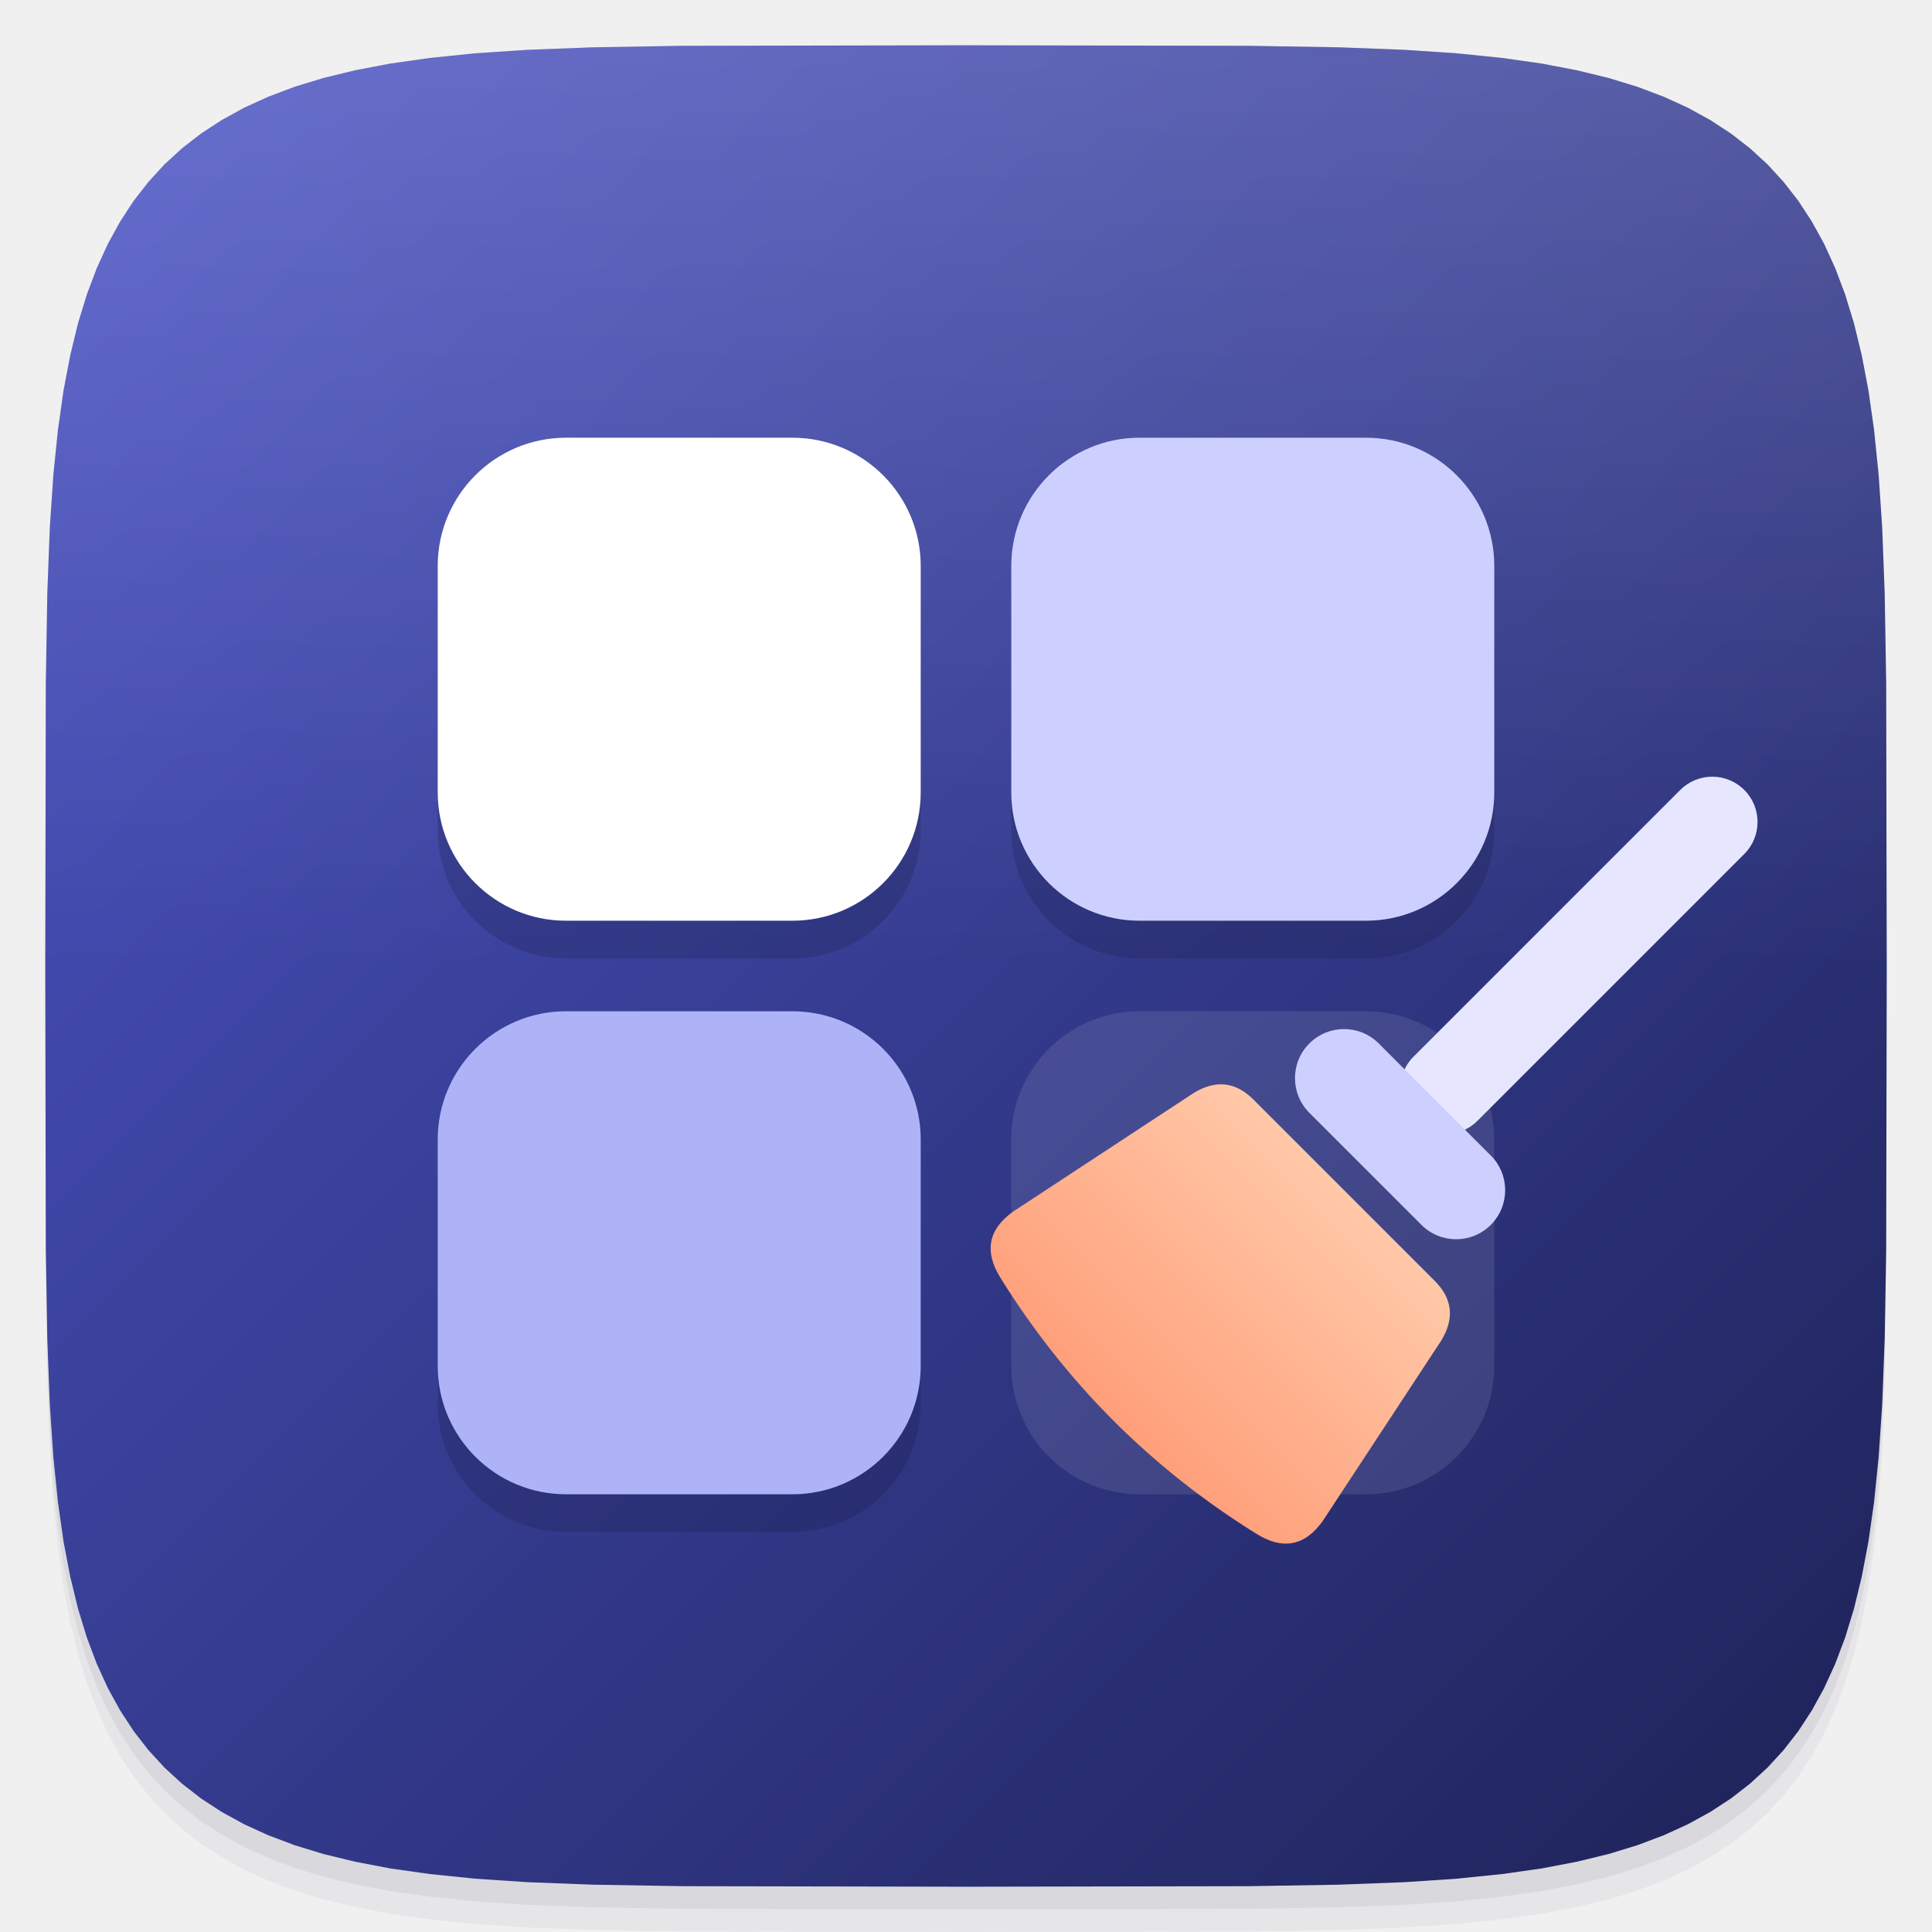
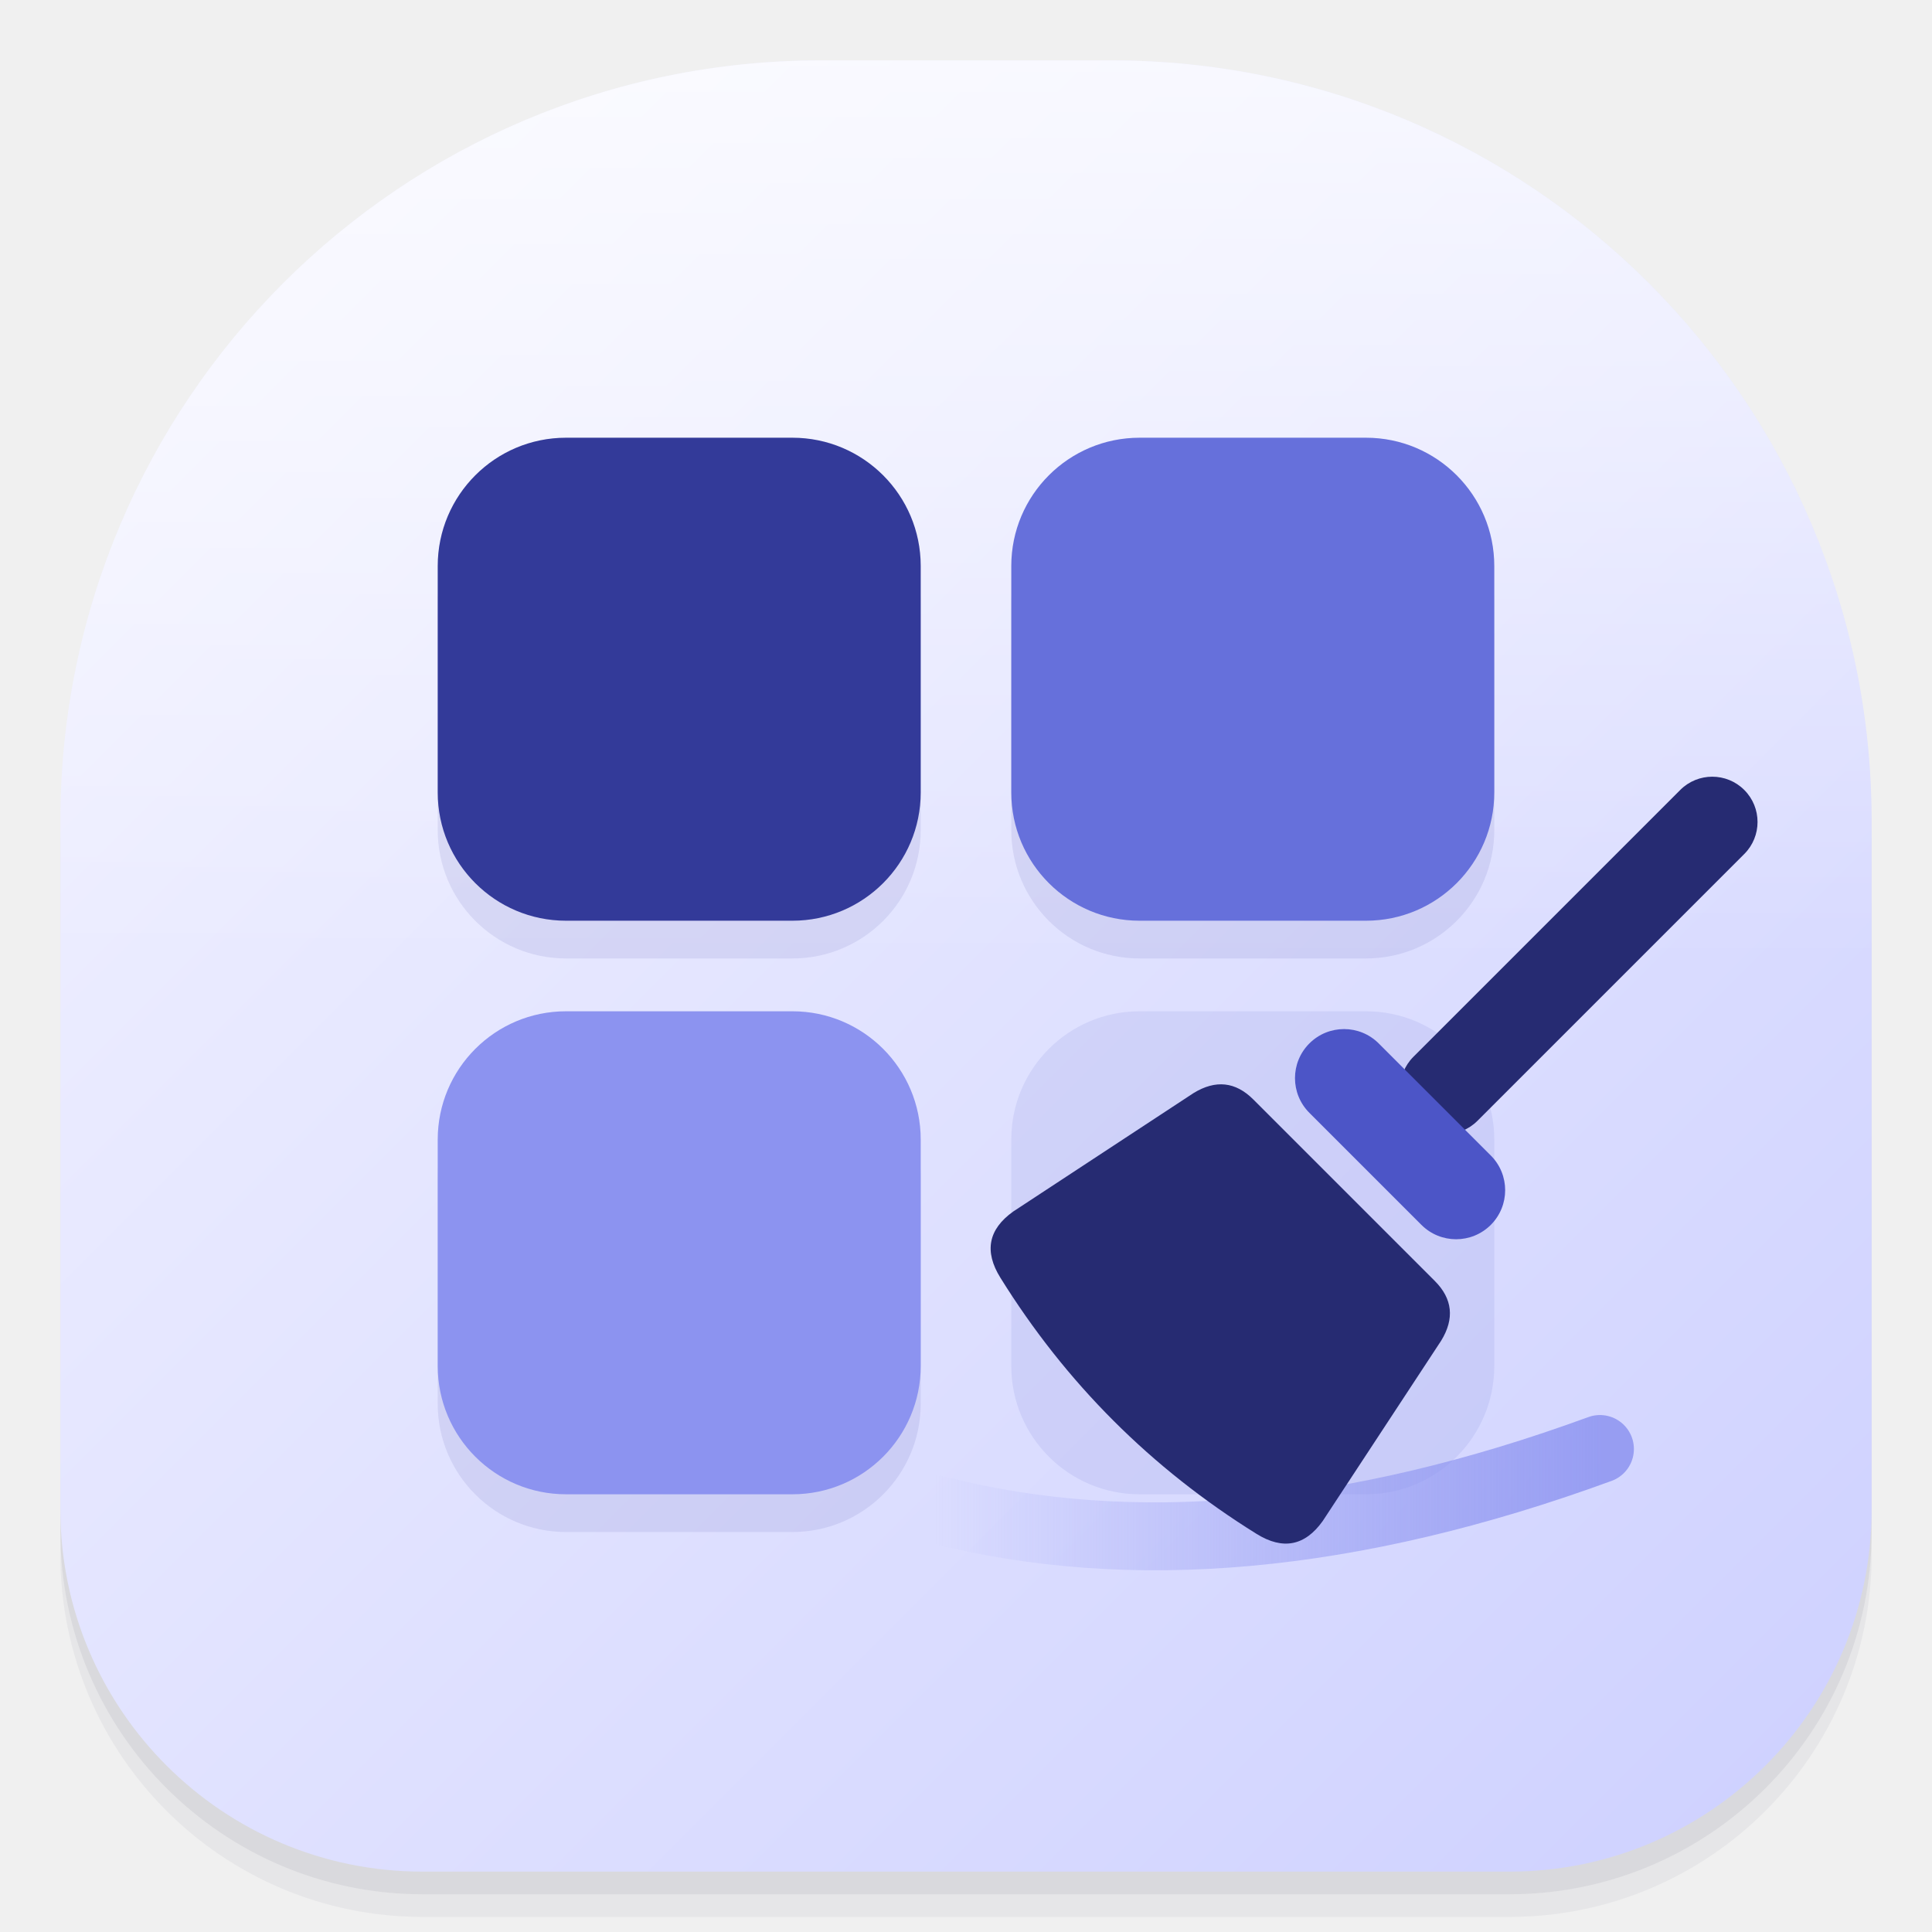
<svg xmlns="http://www.w3.org/2000/svg" viewBox="0 0 256 256" width="256" height="256">
  <defs>
    <linearGradient id="bg" x1="0" y1="0" x2="1" y2="1">
-       <stop offset="0" stop-color="#4C55C7" />
-       <stop offset="1" stop-color="#1E2257" />
+       <stop offset="0" stop-color="#F5F5FF" />
+       <stop offset="1" stop-color="#CDD0FF" />
    </linearGradient>
    <linearGradient id="hl" x1="0" y1="0" x2="0" y2="1">
-       <stop offset="0" stop-color="#FFFFFF" stop-opacity="0.16" />
+       <stop offset="0" stop-color="#FFFFFF" stop-opacity="0.7" />
      <stop offset="0.5" stop-color="#FFFFFF" stop-opacity="0" />
    </linearGradient>
    <linearGradient id="acc" x1="0" y1="0" x2="0" y2="1">
      <stop offset="0" stop-color="#FFC8A8" />
      <stop offset="1" stop-color="#FF9F7A" />
    </linearGradient>
    <linearGradient id="sweep" x1="0" y1="0" x2="1" y2="0">
      <stop offset="0" stop-color="#8C93F0" stop-opacity="0" />
      <stop offset="1" stop-color="#8C93F0" stop-opacity="0.85" />
    </linearGradient>
  </defs>
-   <path d="M250.00 128.00 L249.93 165.49 L249.73 177.44 L249.40 186.09 L248.93 193.09 L248.32 199.05 L247.58 204.27 L246.69 208.93 L245.67 213.13 L244.50 216.96 L243.18 220.46 L241.71 223.68 L240.08 226.64 L238.30 229.37 L236.34 231.89 L234.21 234.21 L231.89 236.34 L229.37 238.30 L226.64 240.08 L223.68 241.71 L220.46 243.18 L216.96 244.50 L213.13 245.67 L208.93 246.69 L204.27 247.58 L199.05 248.32 L193.09 248.93 L186.09 249.40 L177.44 249.73 L165.49 249.93 L128.00 250.00 L90.51 249.93 L78.56 249.73 L69.91 249.40 L62.91 248.93 L56.95 248.32 L51.73 247.58 L47.07 246.69 L42.87 245.67 L39.04 244.50 L35.54 243.18 L32.32 241.71 L29.36 240.08 L26.63 238.30 L24.11 236.34 L21.79 234.21 L19.66 231.89 L17.70 229.37 L15.92 226.64 L14.29 223.68 L12.82 220.46 L11.50 216.96 L10.33 213.13 L9.31 208.93 L8.42 204.27 L7.68 199.05 L7.07 193.09 L6.60 186.09 L6.27 177.44 L6.07 165.49 L6.00 128.00 L6.07 90.51 L6.27 78.56 L6.60 69.91 L7.07 62.91 L7.68 56.95 L8.42 51.73 L9.31 47.07 L10.33 42.87 L11.50 39.04 L12.82 35.54 L14.29 32.32 L15.92 29.36 L17.70 26.63 L19.66 24.11 L21.79 21.79 L24.11 19.66 L26.63 17.70 L29.36 15.92 L32.32 14.29 L35.54 12.82 L39.04 11.50 L42.87 10.33 L47.07 9.31 L51.73 8.42 L56.95 7.68 L62.91 7.07 L69.91 6.60 L78.56 6.27 L90.51 6.07 L128.00 6.00 L165.49 6.07 L177.44 6.27 L186.09 6.60 L193.09 7.07 L199.05 7.68 L204.27 8.42 L208.93 9.31 L213.13 10.33 L216.96 11.50 L220.46 12.82 L223.68 14.29 L226.64 15.92 L229.37 17.70 L231.89 19.66 L234.21 21.79 L236.34 24.11 L238.30 26.63 L240.08 29.36 L241.71 32.32 L243.18 35.54 L244.50 39.04 L245.67 42.87 L246.69 47.07 L247.58 51.73 L248.32 56.95 L248.93 62.91 L249.40 69.91 L249.73 78.56 L249.93 90.51 Z" fill="#15173F" fill-opacity="0.05" transform="translate(0 6)" />
-   <path d="M250.00 128.00 L249.93 165.49 L249.73 177.44 L249.40 186.09 L248.93 193.09 L248.32 199.05 L247.58 204.27 L246.69 208.93 L245.67 213.13 L244.50 216.96 L243.18 220.46 L241.71 223.68 L240.08 226.64 L238.30 229.37 L236.34 231.89 L234.21 234.21 L231.89 236.34 L229.37 238.30 L226.64 240.08 L223.68 241.71 L220.46 243.18 L216.96 244.50 L213.13 245.67 L208.93 246.69 L204.27 247.58 L199.05 248.32 L193.09 248.93 L186.09 249.40 L177.44 249.73 L165.49 249.93 L128.00 250.00 L90.51 249.93 L78.56 249.73 L69.91 249.40 L62.91 248.93 L56.95 248.32 L51.73 247.58 L47.07 246.69 L42.87 245.67 L39.04 244.50 L35.54 243.18 L32.32 241.71 L29.36 240.08 L26.63 238.30 L24.11 236.34 L21.79 234.21 L19.66 231.89 L17.70 229.37 L15.92 226.64 L14.29 223.68 L12.82 220.46 L11.50 216.96 L10.33 213.13 L9.31 208.93 L8.42 204.27 L7.68 199.05 L7.07 193.09 L6.60 186.09 L6.27 177.44 L6.07 165.49 L6.00 128.00 L6.07 90.51 L6.27 78.56 L6.60 69.91 L7.07 62.91 L7.68 56.95 L8.42 51.73 L9.31 47.07 L10.33 42.87 L11.50 39.04 L12.82 35.54 L14.29 32.32 L15.92 29.36 L17.70 26.63 L19.66 24.11 L21.79 21.79 L24.11 19.66 L26.63 17.70 L29.36 15.92 L32.32 14.29 L35.54 12.82 L39.04 11.50 L42.87 10.33 L47.07 9.31 L51.73 8.42 L56.95 7.68 L62.91 7.07 L69.91 6.60 L78.56 6.27 L90.51 6.07 L128.00 6.00 L165.49 6.07 L177.44 6.27 L186.09 6.60 L193.09 7.07 L199.05 7.68 L204.27 8.42 L208.93 9.31 L213.13 10.33 L216.96 11.50 L220.46 12.82 L223.68 14.29 L226.64 15.92 L229.37 17.70 L231.89 19.66 L234.21 21.79 L236.34 24.11 L238.30 26.63 L240.08 29.36 L241.71 32.32 L243.18 35.54 L244.50 39.04 L245.67 42.87 L246.69 47.07 L247.58 51.73 L248.32 56.95 L248.93 62.91 L249.40 69.91 L249.73 78.56 L249.93 90.51 Z" fill="#15173F" fill-opacity="0.06" transform="translate(0 3)" />
-   <path d="M250.00 128.00 L249.93 165.49 L249.73 177.44 L249.40 186.09 L248.93 193.09 L248.32 199.05 L247.58 204.27 L246.69 208.93 L245.67 213.13 L244.50 216.96 L243.18 220.46 L241.71 223.68 L240.08 226.64 L238.30 229.37 L236.34 231.89 L234.21 234.21 L231.89 236.34 L229.37 238.30 L226.64 240.08 L223.68 241.71 L220.46 243.18 L216.96 244.50 L213.13 245.67 L208.93 246.69 L204.27 247.58 L199.05 248.32 L193.09 248.93 L186.09 249.40 L177.44 249.73 L165.49 249.93 L128.00 250.00 L90.51 249.93 L78.56 249.73 L69.91 249.40 L62.91 248.93 L56.95 248.32 L51.73 247.58 L47.07 246.69 L42.87 245.67 L39.04 244.50 L35.54 243.18 L32.32 241.71 L29.36 240.08 L26.63 238.30 L24.11 236.34 L21.79 234.21 L19.66 231.89 L17.70 229.37 L15.92 226.64 L14.29 223.68 L12.82 220.46 L11.50 216.96 L10.33 213.13 L9.31 208.93 L8.42 204.27 L7.68 199.05 L7.07 193.09 L6.60 186.09 L6.27 177.44 L6.07 165.49 L6.00 128.00 L6.07 90.51 L6.27 78.56 L6.60 69.91 L7.07 62.91 L7.68 56.95 L8.42 51.73 L9.31 47.07 L10.33 42.87 L11.50 39.04 L12.82 35.54 L14.29 32.32 L15.92 29.36 L17.70 26.63 L19.66 24.11 L21.79 21.79 L24.11 19.66 L26.63 17.70 L29.36 15.92 L32.32 14.29 L35.54 12.82 L39.04 11.50 L42.87 10.33 L47.07 9.31 L51.73 8.42 L56.95 7.68 L62.91 7.07 L69.91 6.60 L78.56 6.27 L90.51 6.07 L128.00 6.00 L165.49 6.07 L177.44 6.27 L186.09 6.60 L193.09 7.07 L199.05 7.68 L204.27 8.42 L208.93 9.31 L213.13 10.33 L216.96 11.50 L220.46 12.82 L223.68 14.29 L226.64 15.92 L229.37 17.70 L231.89 19.66 L234.21 21.79 L236.34 24.11 L238.30 26.63 L240.08 29.36 L241.71 32.32 L243.18 35.54 L244.50 39.04 L245.67 42.87 L246.69 47.07 L247.58 51.73 L248.32 56.95 L248.93 62.91 L249.40 69.91 L249.73 78.56 L249.93 90.51 Z" fill="url(#bg)" />
-   <path d="M250.00 128.00 L249.93 165.49 L249.73 177.44 L249.40 186.09 L248.93 193.09 L248.32 199.05 L247.58 204.27 L246.69 208.93 L245.67 213.13 L244.50 216.96 L243.18 220.46 L241.71 223.68 L240.08 226.64 L238.30 229.37 L236.34 231.89 L234.21 234.21 L231.89 236.34 L229.37 238.30 L226.64 240.08 L223.68 241.71 L220.46 243.18 L216.96 244.50 L213.13 245.67 L208.93 246.69 L204.27 247.58 L199.05 248.32 L193.09 248.93 L186.09 249.40 L177.44 249.73 L165.49 249.93 L128.00 250.00 L90.51 249.93 L78.56 249.73 L69.91 249.40 L62.91 248.93 L56.95 248.32 L51.73 247.58 L47.07 246.69 L42.87 245.67 L39.04 244.50 L35.54 243.18 L32.32 241.71 L29.36 240.08 L26.63 238.30 L24.11 236.34 L21.79 234.21 L19.66 231.89 L17.70 229.37 L15.92 226.64 L14.29 223.68 L12.82 220.46 L11.50 216.96 L10.33 213.13 L9.31 208.93 L8.42 204.27 L7.68 199.05 L7.07 193.09 L6.60 186.09 L6.27 177.44 L6.07 165.49 L6.00 128.00 L6.07 90.51 L6.27 78.56 L6.60 69.91 L7.07 62.91 L7.68 56.95 L8.42 51.73 L9.31 47.07 L10.33 42.87 L11.50 39.04 L12.82 35.54 L14.29 32.32 L15.92 29.36 L17.70 26.63 L19.66 24.11 L21.79 21.79 L24.11 19.66 L26.63 17.70 L29.36 15.92 L32.32 14.29 L35.54 12.82 L39.04 11.50 L42.87 10.33 L47.07 9.31 L51.73 8.42 L56.95 7.68 L62.91 7.07 L69.91 6.60 L78.56 6.27 L90.51 6.07 L128.00 6.00 L165.49 6.07 L177.44 6.27 L186.09 6.60 L193.09 7.07 L199.05 7.68 L204.27 8.42 L208.93 9.31 L213.13 10.33 L216.96 11.50 L220.46 12.82 L223.68 14.29 L226.64 15.92 L229.37 17.70 L231.89 19.66 L234.21 21.79 L236.34 24.11 L238.30 26.63 L240.08 29.36 L241.71 32.32 L243.18 35.54 L244.50 39.04 L245.67 42.87 L246.69 47.07 L247.58 51.73 L248.32 56.95 L248.93 62.91 L249.40 69.91 L249.73 78.56 L249.93 90.51 Z" fill="url(#hl)" />
-   <rect x="58.00" y="63.00" width="64.00" height="64.00" rx="17.00" fill="#15173F" fill-opacity="0.22" />
-   <rect x="134.00" y="63.00" width="64.00" height="64.00" rx="17.00" fill="#15173F" fill-opacity="0.22" />
-   <rect x="58.00" y="139.00" width="64.00" height="64.00" rx="17.00" fill="#15173F" fill-opacity="0.22" />
-   <rect x="58.00" y="58.00" width="64.00" height="64.00" rx="17.00" fill="#FFFFFF" />
-   <rect x="134.00" y="58.00" width="64.00" height="64.00" rx="17.00" fill="#CDD0FF" />
-   <rect x="58.00" y="134.00" width="64.00" height="64.00" rx="17.00" fill="#AEB3F7" />
-   <rect x="134.00" y="134.00" width="64.00" height="64.00" rx="17.00" fill="#FFFFFF" fill-opacity="0.1" />
+   <path d="M108.8 8 H147.2 A100.8 100.8 0 0 1 248.0 108.8 V200.0 A48.0 48.0 0 0 1 200.0 248.0 H56.0 A48.0 48.0 0 0 1 8 200.0 V108.8 A100.8 100.8 0 0 1 108.8 8 Z" fill="#15173F" fill-opacity="0.05" transform="translate(0 6)" />
+   <path d="M108.8 8 H147.2 A100.8 100.8 0 0 1 248.0 108.8 V200.0 A48.0 48.0 0 0 1 200.0 248.0 H56.0 A48.0 48.0 0 0 1 8 200.0 V108.8 A100.8 100.8 0 0 1 108.8 8 Z" fill="#15173F" fill-opacity="0.06" transform="translate(0 3)" />
+   <path d="M108.8 8 H147.2 A100.8 100.8 0 0 1 248.0 108.8 V200.0 A48.0 48.0 0 0 1 200.0 248.0 H56.0 A48.0 48.0 0 0 1 8 200.0 V108.8 A100.8 100.8 0 0 1 108.8 8 Z" fill="url(#bg)" />
+   <path d="M108.8 8 H147.2 A100.8 100.8 0 0 1 248.0 108.8 V200.0 A48.0 48.0 0 0 1 200.0 248.0 H56.0 A48.0 48.0 0 0 1 8 200.0 V108.8 A100.8 100.8 0 0 1 108.8 8 Z" fill="url(#hl)" />
+   <rect x="58.00" y="63.00" width="64.00" height="64.00" rx="17.00" fill="#333A99" fill-opacity="0.10" />
+   <rect x="134.00" y="63.00" width="64.00" height="64.00" rx="17.00" fill="#333A99" fill-opacity="0.10" />
+   <rect x="58.00" y="139.00" width="64.00" height="64.00" rx="17.00" fill="#333A99" fill-opacity="0.10" />
+   <rect x="58.00" y="58.00" width="64.00" height="64.00" rx="17.00" fill="#333A99" />
+   <rect x="134.00" y="58.00" width="64.00" height="64.00" rx="17.00" fill="#6670DB" />
+   <rect x="58.00" y="134.00" width="64.00" height="64.00" rx="17.00" fill="#8C93F0" />
+   <rect x="134.00" y="134.00" width="64.00" height="64.00" rx="17.00" fill="#4C55C7" fill-opacity="0.1" />
+   <path d="M124.0 200.0 Q162.8 210.0 212.0 192.0" fill="none" stroke="url(#sweep)" stroke-width="9" stroke-linecap="round" />
  <g transform="translate(178.8 157.0) rotate(45)">
-     <rect x="-6" y="-74" width="12" height="62" rx="6" fill="#E6E7FF" />
-     <rect x="-17" y="-16" width="34" height="13" rx="6.5" fill="#CDD0FF" />
-     <path d="M-17 1 H17 Q22 1 23.2 6 L29 34 Q30 40 24 41.4 Q0 47 -24 41.4 Q-30 40 -29 34 L-23.2 6 Q-22 1 -17 1 Z" fill="url(#acc)" />
+     <rect x="-6" y="-74" width="12" height="62" rx="6" fill="#262B72" />
+     <rect x="-17" y="-16" width="34" height="13" rx="6.5" fill="#4C55C7" />
+     <path d="M-17 1 H17 Q22 1 23.2 6 L29 34 Q30 40 24 41.4 Q0 47 -24 41.4 Q-30 40 -29 34 L-23.2 6 Q-22 1 -17 1 Z" fill="#262B72" />
  </g>
</svg>
